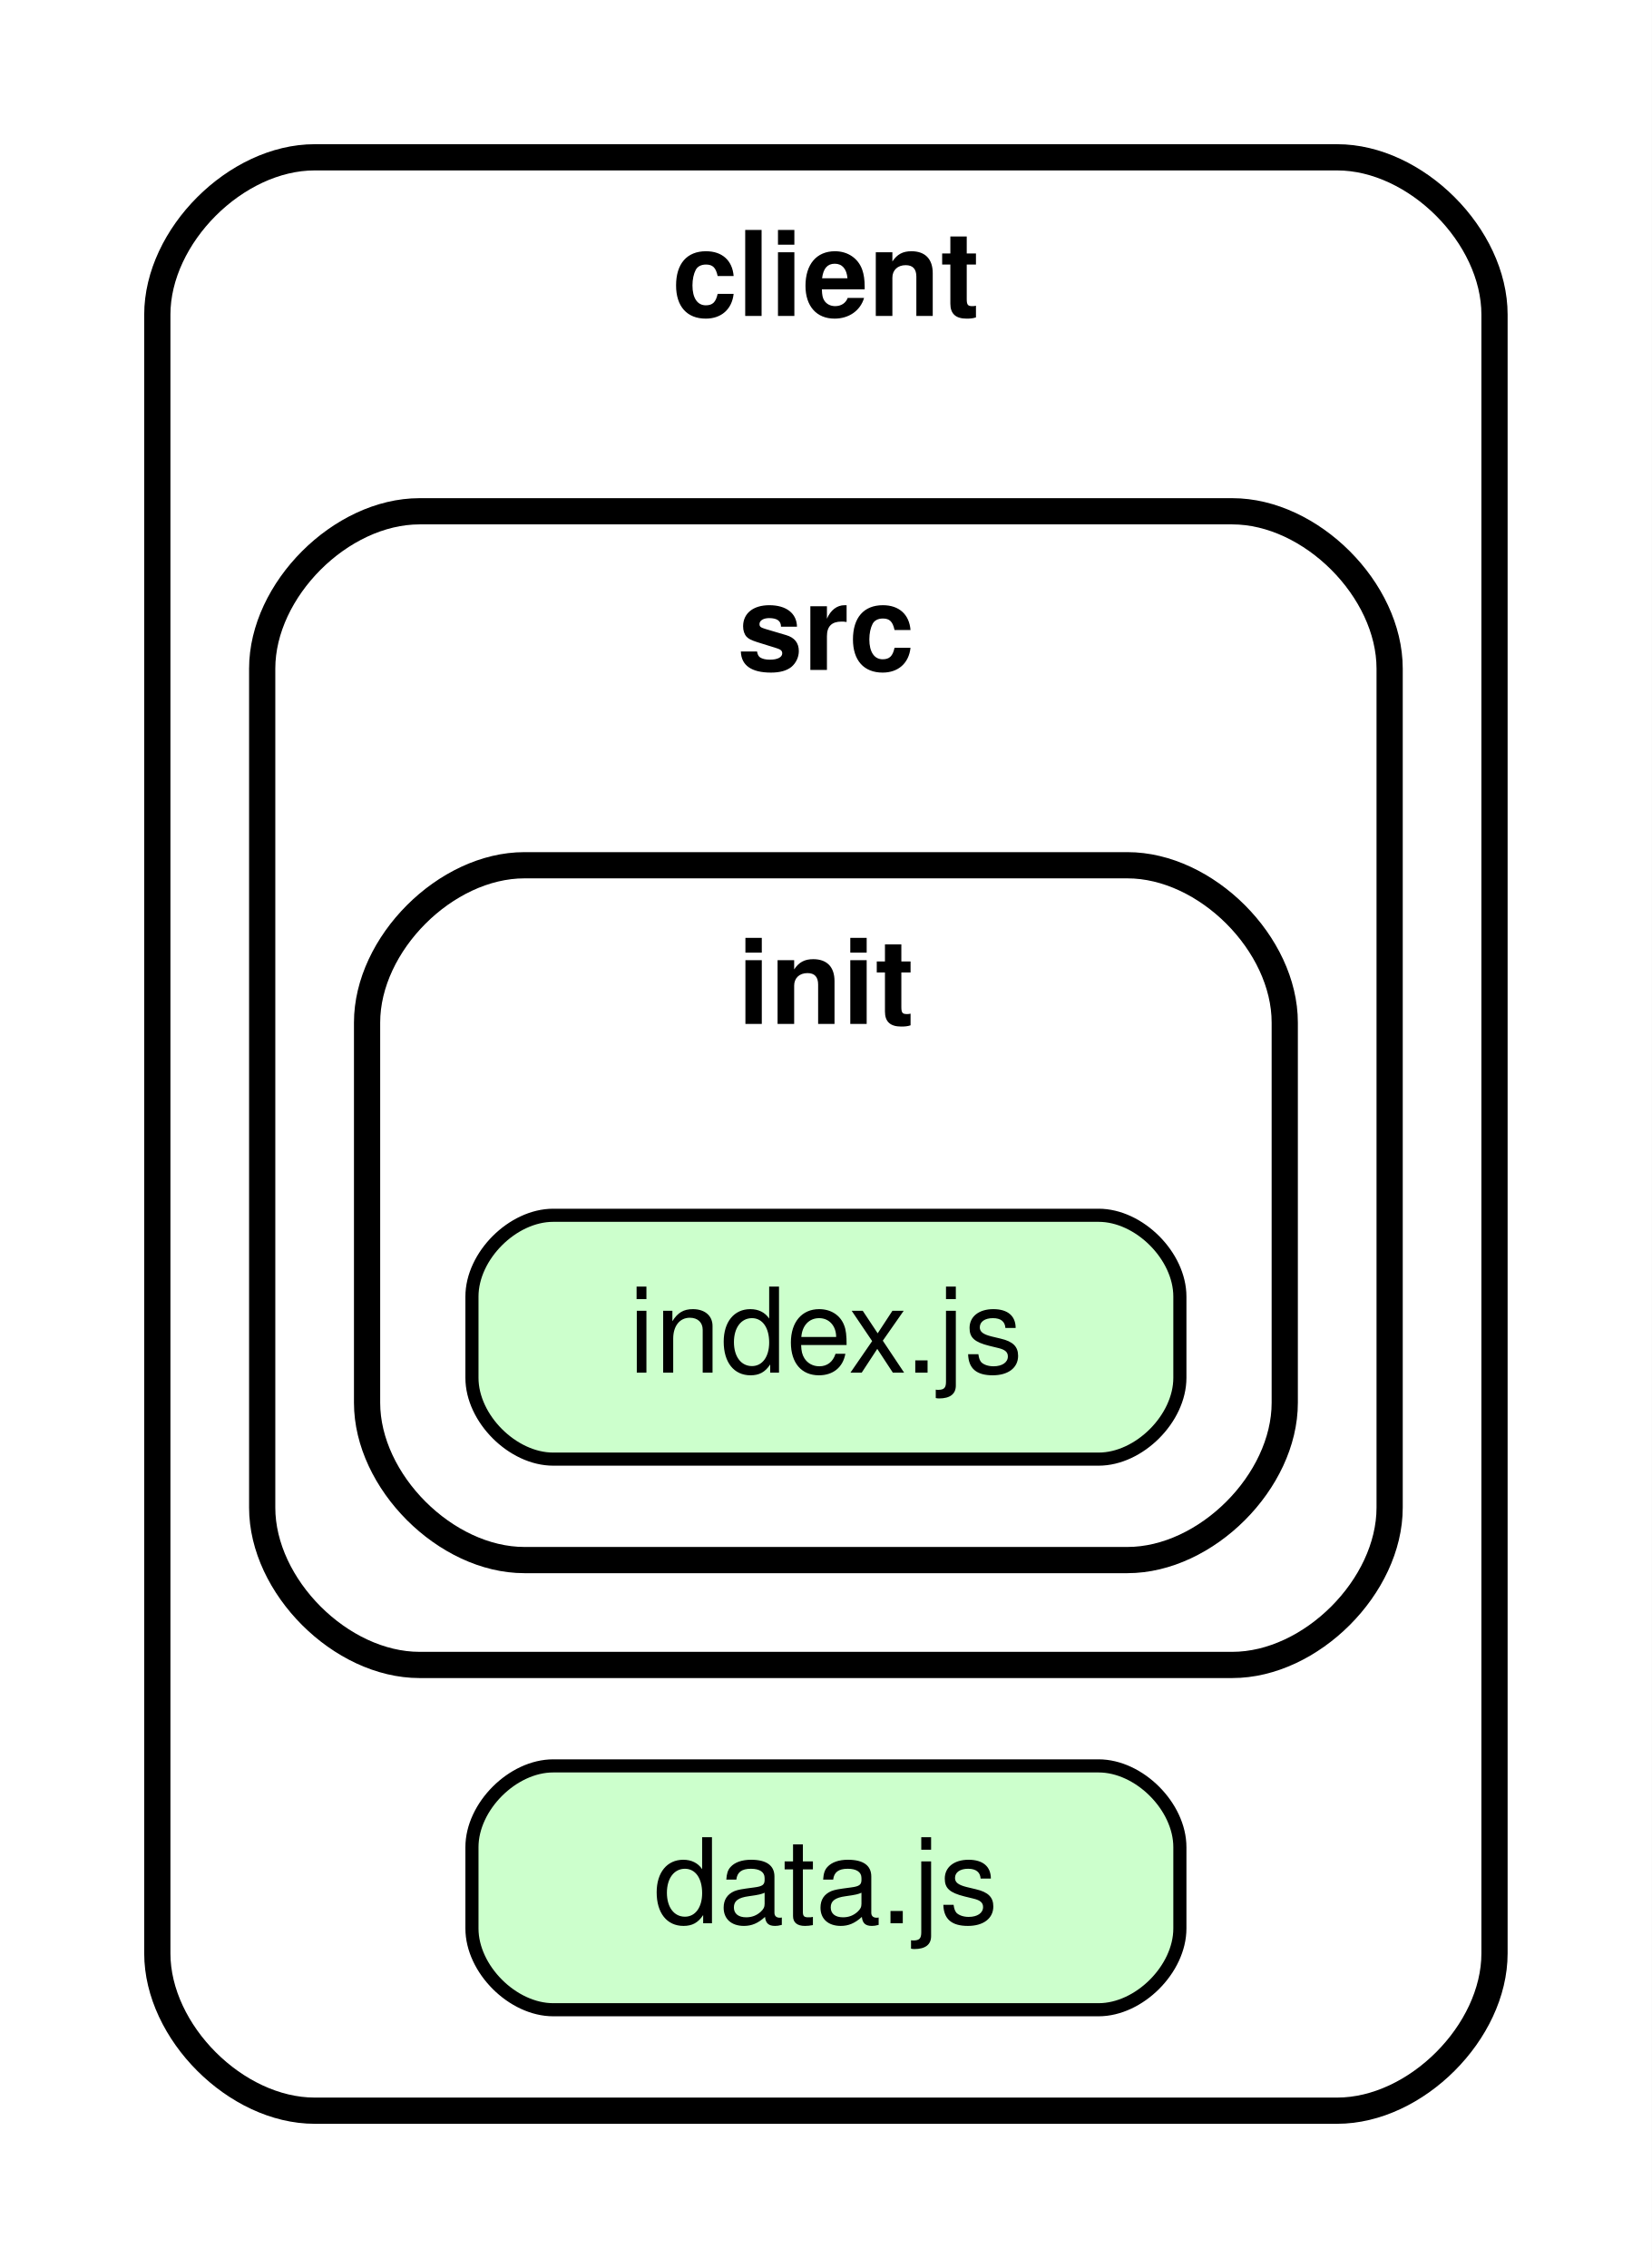
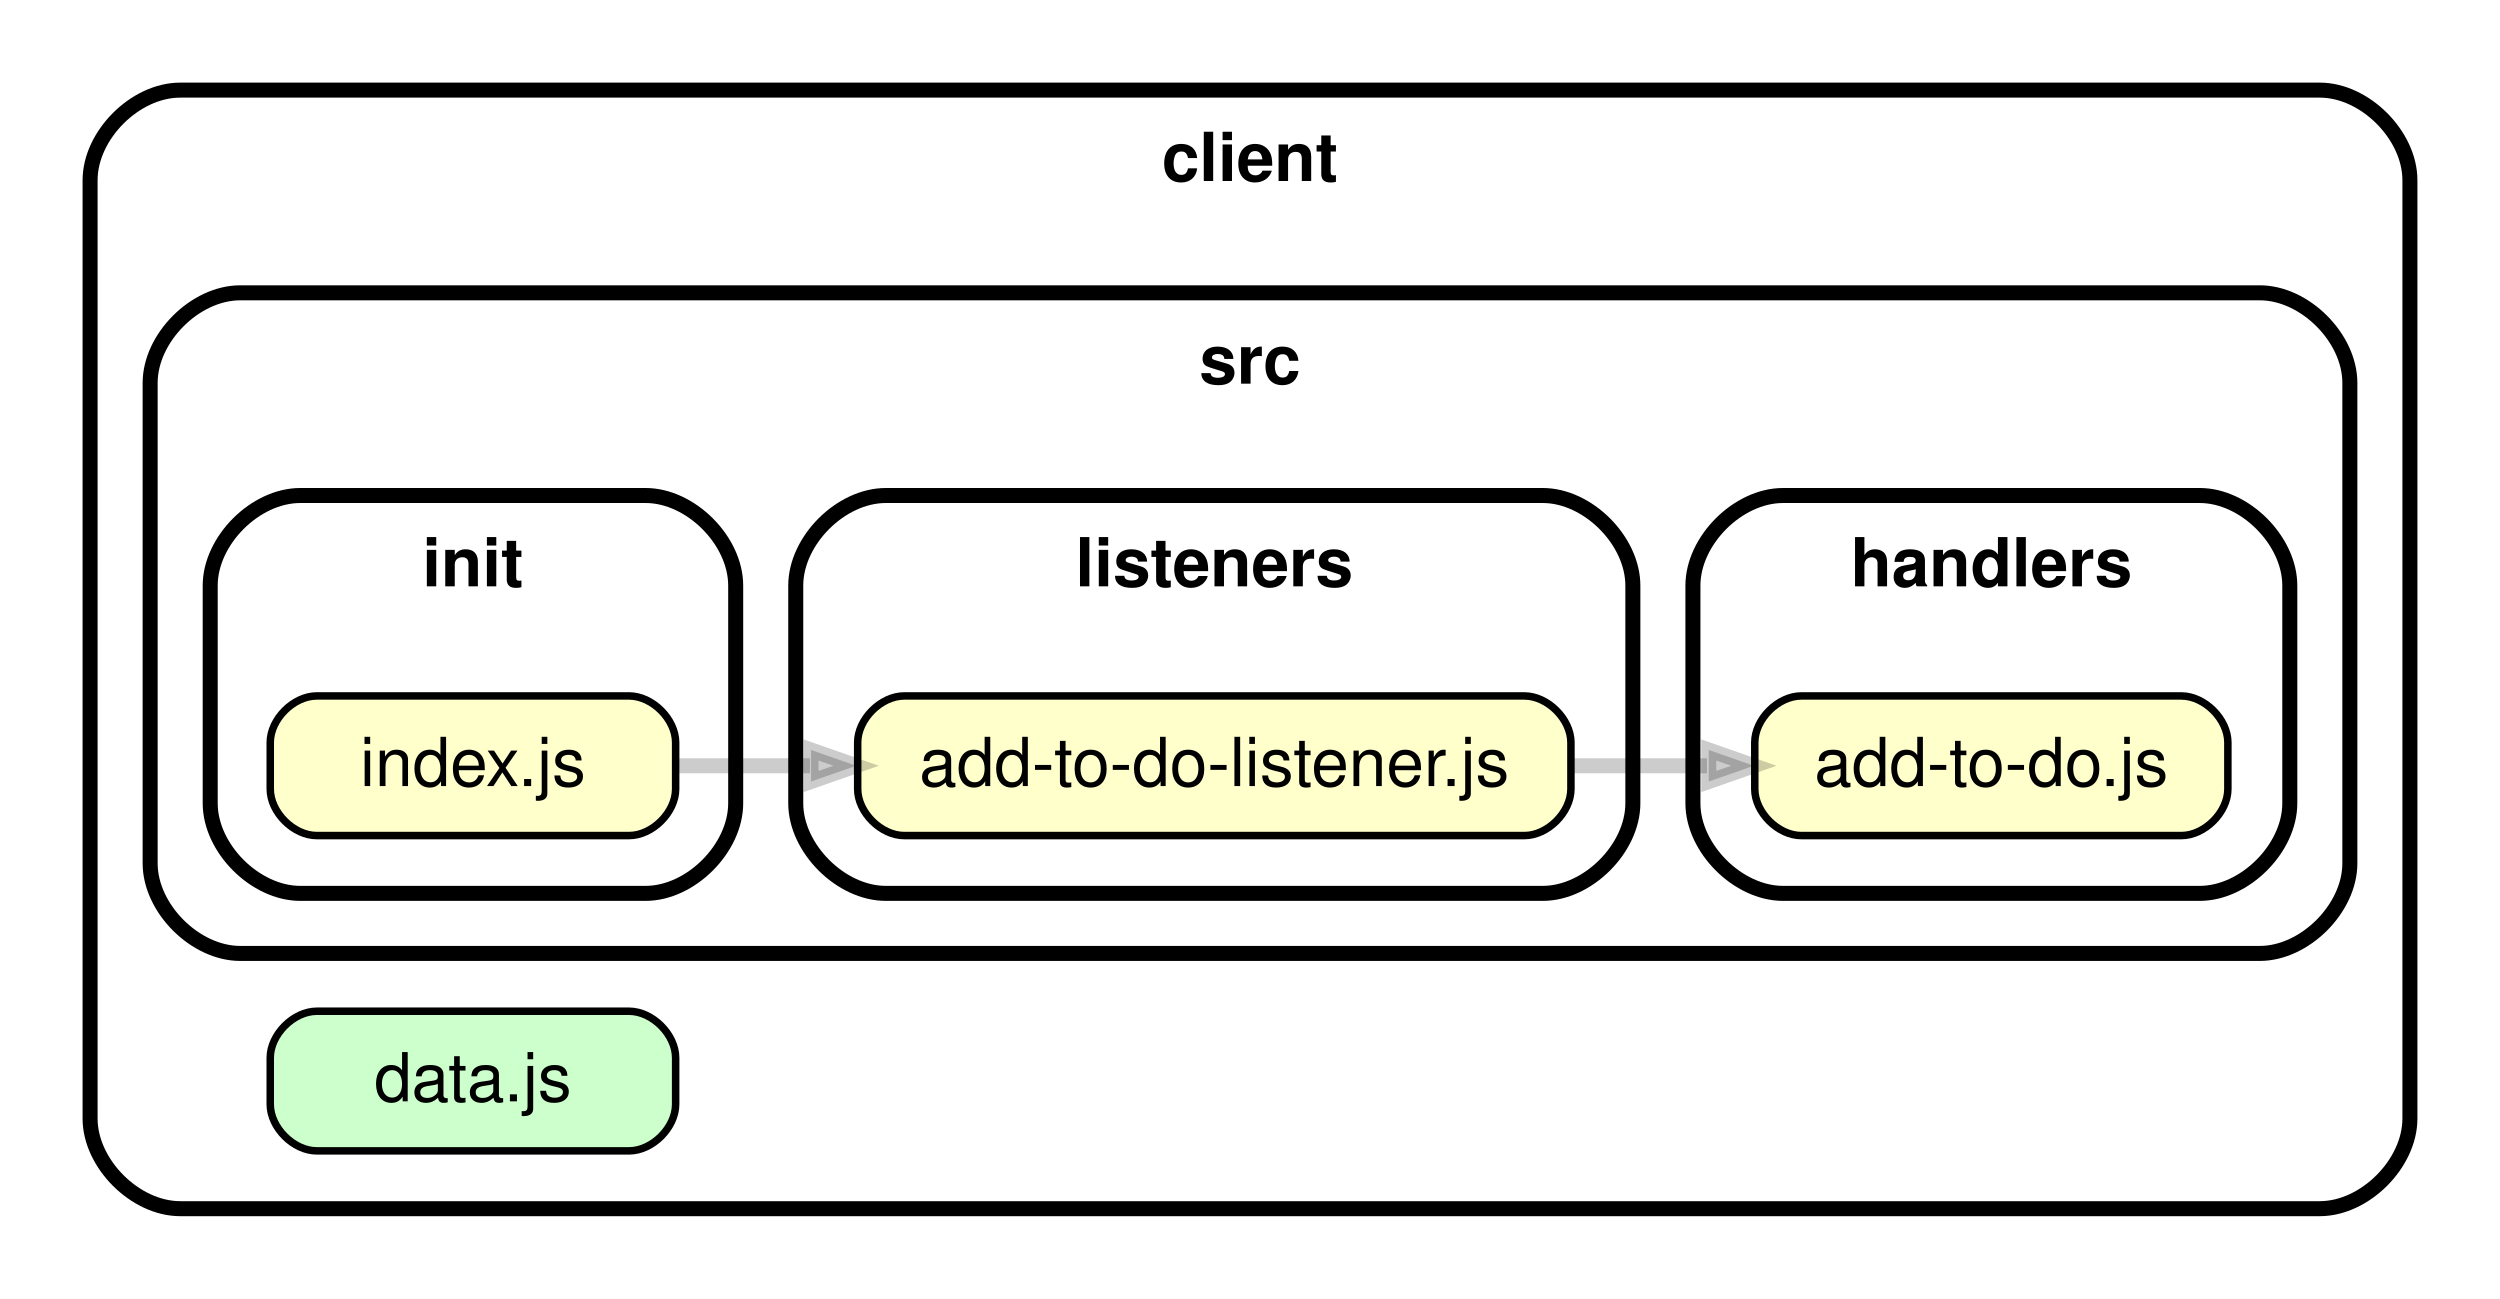
- <svg xmlns="http://www.w3.org/2000/svg" xmlns:xlink="http://www.w3.org/1999/xlink" width="126pt" height="173pt" viewBox="0.00 0.00 126.00 173.00">
+ <svg xmlns="http://www.w3.org/2000/svg" xmlns:xlink="http://www.w3.org/1999/xlink" width="333pt" height="173pt" viewBox="0.00 0.00 333.02 173.00">
  <g id="graph0" class="graph" transform="scale(1 1) rotate(0) translate(4 169)">
-     <polygon fill="white" stroke="transparent" points="-4,4 -4,-169 122,-169 122,4 -4,4" />
+     <polygon fill="white" stroke="transparent" points="-4,4 -4,-169 329.02,-169 329.02,4 -4,4" />
    <g id="clust1" class="cluster">
-       <path fill="#ffffff" stroke="black" stroke-width="2" d="M20,-8C20,-8 98,-8 98,-8 104,-8 110,-14 110,-20 110,-20 110,-145 110,-145 110,-151 104,-157 98,-157 98,-157 20,-157 20,-157 14,-157 8,-151 8,-145 8,-145 8,-20 8,-20 8,-14 14,-8 20,-8" />
-       <text text-anchor="middle" x="59" y="-144.9" font-family="Helvetica,sans-Serif" font-weight="bold" font-size="9.00">client</text>
+       <path fill="#ffffff" stroke="black" stroke-width="2" d="M20,-8C20,-8 305.02,-8 305.02,-8 311.02,-8 317.02,-14 317.02,-20 317.02,-20 317.02,-145 317.02,-145 317.02,-151 311.02,-157 305.02,-157 305.02,-157 20,-157 20,-157 14,-157 8,-151 8,-145 8,-145 8,-20 8,-20 8,-14 14,-8 20,-8" />
+       <text text-anchor="middle" x="162.51" y="-144.9" font-family="Helvetica,sans-Serif" font-weight="bold" font-size="9.00">client</text>
    </g>
    <g id="clust2" class="cluster">
-       <path fill="#ffffff" stroke="black" stroke-width="2" d="M28,-42C28,-42 90,-42 90,-42 96,-42 102,-48 102,-54 102,-54 102,-118 102,-118 102,-124 96,-130 90,-130 90,-130 28,-130 28,-130 22,-130 16,-124 16,-118 16,-118 16,-54 16,-54 16,-48 22,-42 28,-42" />
-       <text text-anchor="middle" x="59" y="-117.9" font-family="Helvetica,sans-Serif" font-weight="bold" font-size="9.00">src</text>
+       <path fill="#ffffff" stroke="black" stroke-width="2" d="M28,-42C28,-42 297.02,-42 297.02,-42 303.02,-42 309.02,-48 309.02,-54 309.02,-54 309.02,-118 309.02,-118 309.02,-124 303.02,-130 297.02,-130 297.02,-130 28,-130 28,-130 22,-130 16,-124 16,-118 16,-118 16,-54 16,-54 16,-48 22,-42 28,-42" />
+       <text text-anchor="middle" x="162.51" y="-117.9" font-family="Helvetica,sans-Serif" font-weight="bold" font-size="9.00">src</text>
    </g>
    <g id="clust3" class="cluster">
+       <path fill="#ffffff" stroke="black" stroke-width="2" d="M233.51,-50C233.51,-50 289.02,-50 289.02,-50 295.02,-50 301.02,-56 301.02,-62 301.02,-62 301.02,-91 301.02,-91 301.02,-97 295.02,-103 289.02,-103 289.02,-103 233.51,-103 233.51,-103 227.51,-103 221.51,-97 221.51,-91 221.51,-91 221.51,-62 221.51,-62 221.51,-56 227.51,-50 233.51,-50" />
+       <text text-anchor="middle" x="261.26" y="-90.9" font-family="Helvetica,sans-Serif" font-weight="bold" font-size="9.00">handlers</text>
+     </g>
+     <g id="clust4" class="cluster">
      <path fill="#ffffff" stroke="black" stroke-width="2" d="M36,-50C36,-50 82,-50 82,-50 88,-50 94,-56 94,-62 94,-62 94,-91 94,-91 94,-97 88,-103 82,-103 82,-103 36,-103 36,-103 30,-103 24,-97 24,-91 24,-91 24,-62 24,-62 24,-56 30,-50 36,-50" />
      <text text-anchor="middle" x="59" y="-90.9" font-family="Helvetica,sans-Serif" font-weight="bold" font-size="9.00">init</text>
+     </g>
+     <g id="clust5" class="cluster">
+       <path fill="#ffffff" stroke="black" stroke-width="2" d="M114,-50C114,-50 201.51,-50 201.51,-50 207.51,-50 213.51,-56 213.51,-62 213.51,-62 213.51,-91 213.51,-91 213.51,-97 207.51,-103 201.51,-103 201.51,-103 114,-103 114,-103 108,-103 102,-97 102,-91 102,-91 102,-62 102,-62 102,-56 108,-50 114,-50" />
+       <text text-anchor="middle" x="157.75" y="-90.9" font-family="Helvetica,sans-Serif" font-weight="bold" font-size="9.00">listeners</text>
    </g>
    <g id="node1" class="node">
      <g id="a_node1">
        <a xlink:href="../client/data.js" xlink:title="data.js">
          <path fill="#ccffcc" stroke="black" d="M79.8,-34.3C79.8,-34.3 38.2,-34.3 38.2,-34.3 35.1,-34.3 32,-31.2 32,-28.1 32,-28.1 32,-21.9 32,-21.9 32,-18.8 35.1,-15.7 38.2,-15.7 38.2,-15.7 79.8,-15.7 79.8,-15.7 82.9,-15.7 86,-18.8 86,-21.9 86,-21.9 86,-28.1 86,-28.1 86,-31.2 82.9,-34.3 79.8,-34.3" />
          <text text-anchor="middle" x="59" y="-22.3" font-family="Helvetica,sans-Serif" font-size="9.00">data.js</text>
        </a>
      </g>
    </g>
    <g id="node2" class="node">
      <g id="a_node2">
+         <a xlink:href="../client/src/handlers/add-to-do.js" xlink:title="add-to-do.js">
+           <path fill="#ffffcc" stroke="black" d="M286.57,-76.3C286.57,-76.3 235.95,-76.3 235.95,-76.3 232.85,-76.3 229.75,-73.2 229.75,-70.1 229.75,-70.1 229.75,-63.9 229.75,-63.9 229.75,-60.8 232.85,-57.7 235.95,-57.7 235.95,-57.7 286.57,-57.7 286.57,-57.7 289.67,-57.7 292.77,-60.8 292.77,-63.9 292.77,-63.9 292.77,-70.1 292.77,-70.1 292.77,-73.2 289.67,-76.3 286.57,-76.3" />
+           <text text-anchor="middle" x="261.26" y="-64.3" font-family="Helvetica,sans-Serif" font-size="9.00">add-to-do.js</text>
+         </a>
+       </g>
+     </g>
+     <g id="node3" class="node">
+       <g id="a_node3">
        <a xlink:href="../client/src/init/index.js" xlink:title="index.js">
-           <path fill="#ccffcc" stroke="black" d="M79.8,-76.3C79.8,-76.3 38.2,-76.3 38.2,-76.3 35.1,-76.3 32,-73.2 32,-70.1 32,-70.1 32,-63.9 32,-63.9 32,-60.8 35.1,-57.7 38.2,-57.7 38.2,-57.7 79.8,-57.7 79.8,-57.7 82.9,-57.7 86,-60.8 86,-63.9 86,-63.9 86,-70.1 86,-70.1 86,-73.2 82.9,-76.3 79.8,-76.3" />
+           <path fill="#ffffcc" stroke="black" d="M79.8,-76.3C79.8,-76.3 38.2,-76.3 38.2,-76.3 35.1,-76.3 32,-73.2 32,-70.1 32,-70.1 32,-63.9 32,-63.9 32,-60.8 35.1,-57.7 38.2,-57.7 38.2,-57.7 79.8,-57.7 79.8,-57.7 82.9,-57.7 86,-60.8 86,-63.9 86,-63.9 86,-70.1 86,-70.1 86,-73.2 82.9,-76.3 79.8,-76.3" />
          <text text-anchor="middle" x="59" y="-64.3" font-family="Helvetica,sans-Serif" font-size="9.00">index.js</text>
        </a>
      </g>
    </g>
+     <g id="node4" class="node">
+       <g id="a_node4">
+         <a xlink:href="../client/src/listeners/add-to-do-listener.js" xlink:title="add-to-do-listener.js">
+           <path fill="#ffffcc" stroke="black" d="M199.06,-76.3C199.06,-76.3 116.45,-76.3 116.45,-76.3 113.35,-76.3 110.25,-73.2 110.25,-70.1 110.25,-70.1 110.25,-63.9 110.25,-63.9 110.25,-60.8 113.35,-57.7 116.45,-57.7 116.45,-57.7 199.06,-57.7 199.06,-57.7 202.16,-57.7 205.26,-60.8 205.26,-63.9 205.26,-63.9 205.26,-70.1 205.26,-70.1 205.26,-73.2 202.16,-76.3 199.06,-76.3" />
+           <text text-anchor="middle" x="157.75" y="-64.3" font-family="Helvetica,sans-Serif" font-size="9.00">add-to-do-listener.js</text>
+         </a>
+       </g>
+     </g>
+     <g id="edge1" class="edge">
+       <path fill="none" stroke="#000000" stroke-width="2" stroke-opacity="0.2" d="M86.18,-67C91.72,-67 97.76,-67 103.89,-67" />
+       <polygon fill="#000000" fill-opacity="0.2" stroke="#000000" stroke-width="2" stroke-opacity="0.2" points="104.04,-69.1 110.04,-67 104.04,-64.9 104.04,-69.1" />
+     </g>
+     <g id="edge2" class="edge">
+       <path fill="none" stroke="#000000" stroke-width="2" stroke-opacity="0.2" d="M205.35,-67C211.4,-67 217.52,-67 223.38,-67" />
+       <polygon fill="#000000" fill-opacity="0.2" stroke="#000000" stroke-width="2" stroke-opacity="0.2" points="223.62,-69.1 229.62,-67 223.62,-64.9 223.62,-69.1" />
+     </g>
  </g>
</svg>
